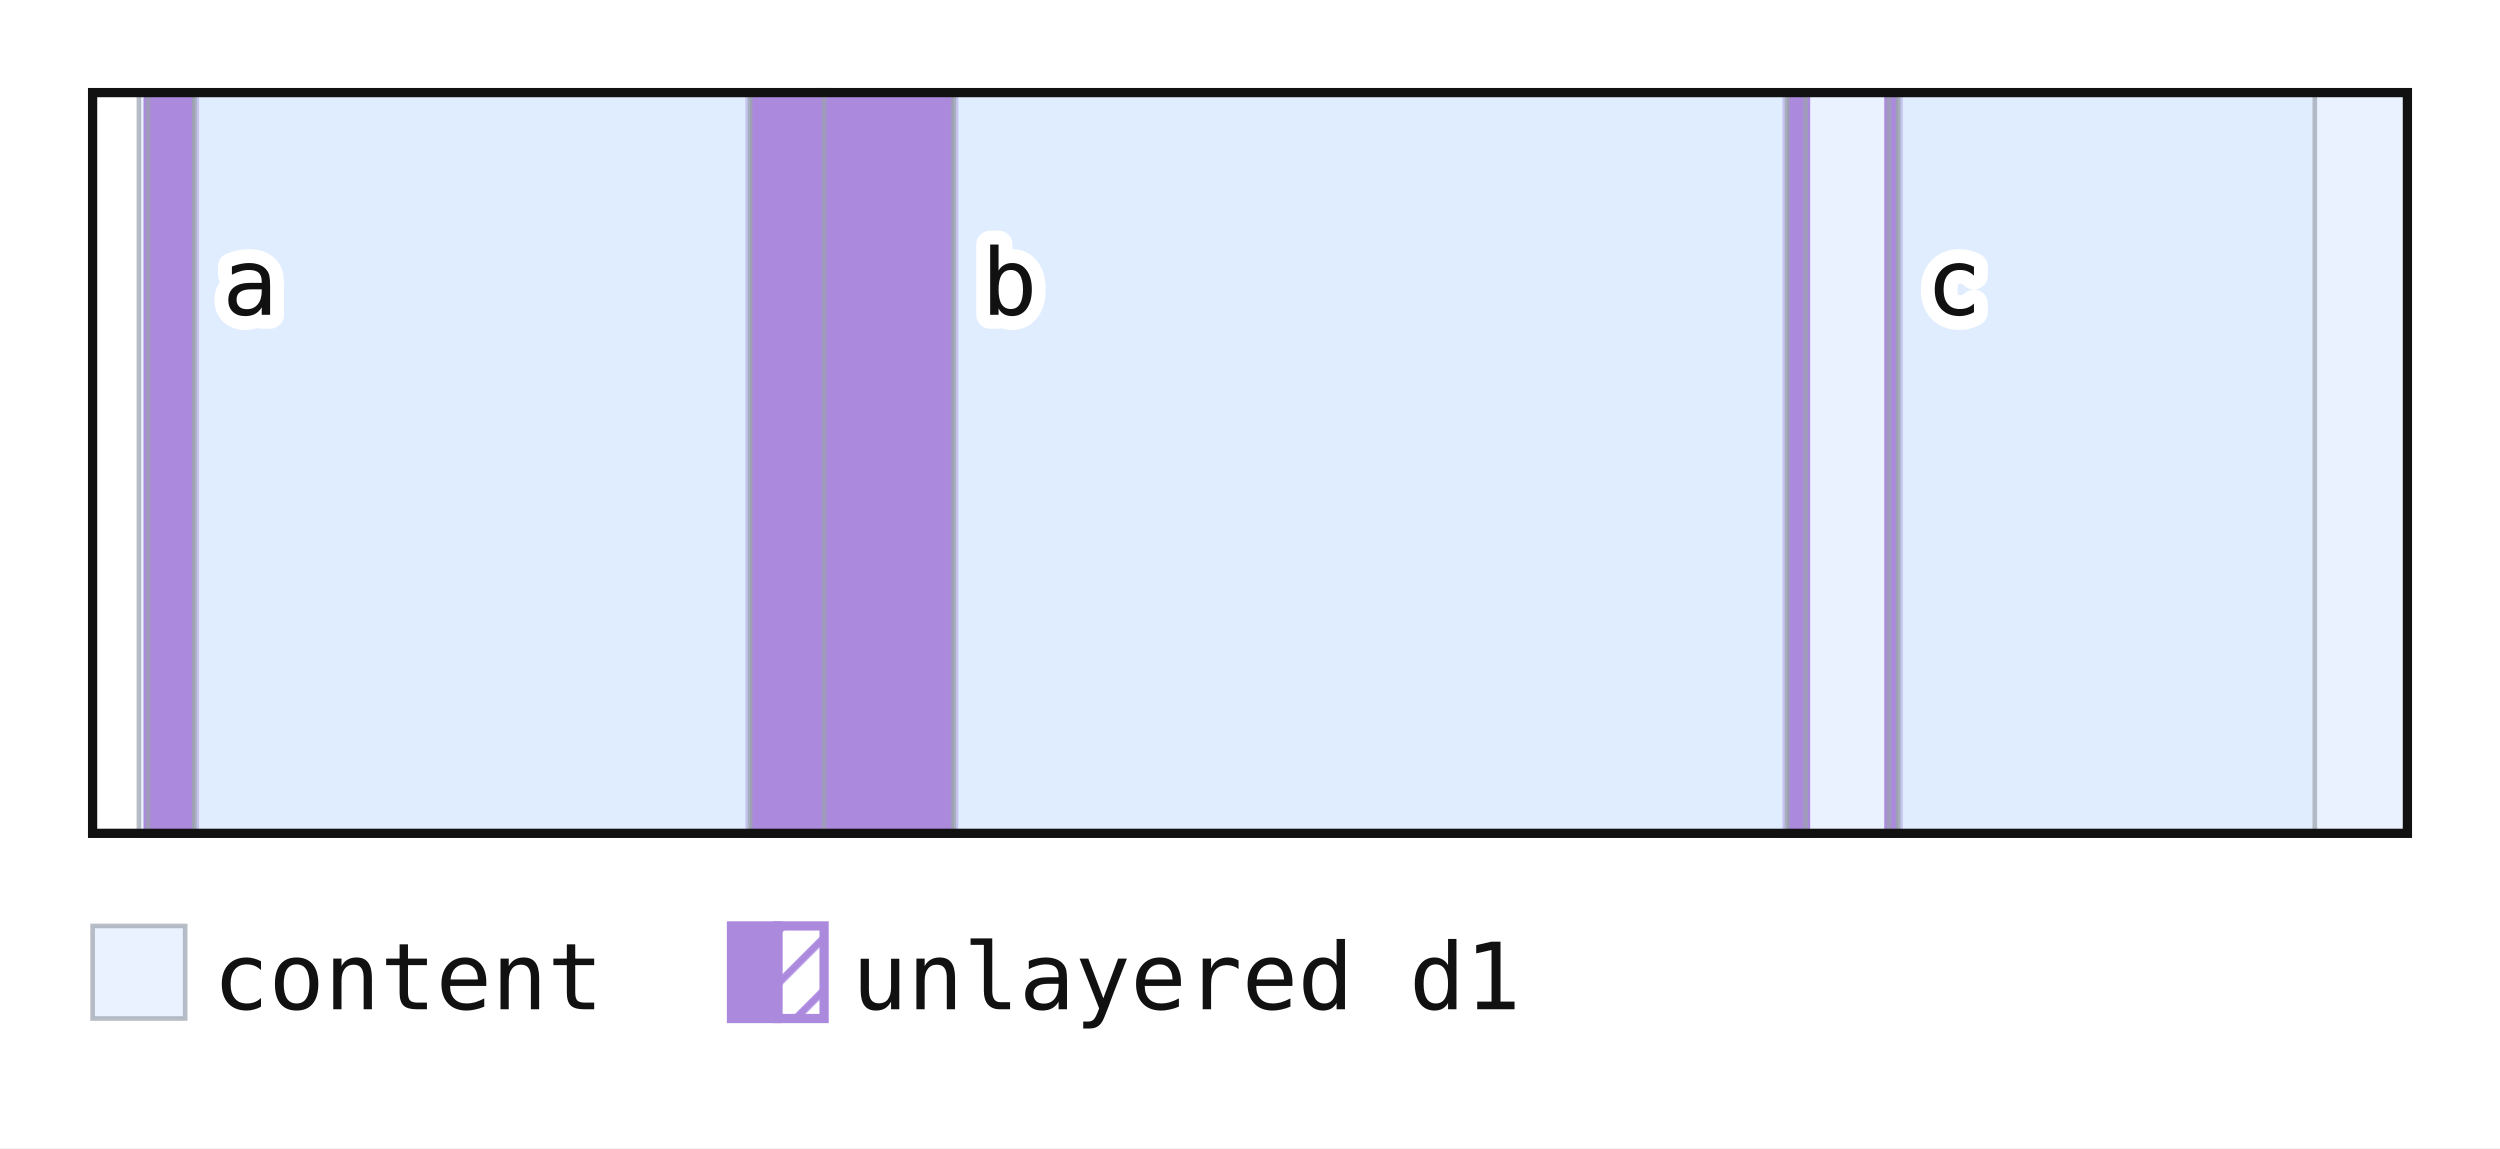
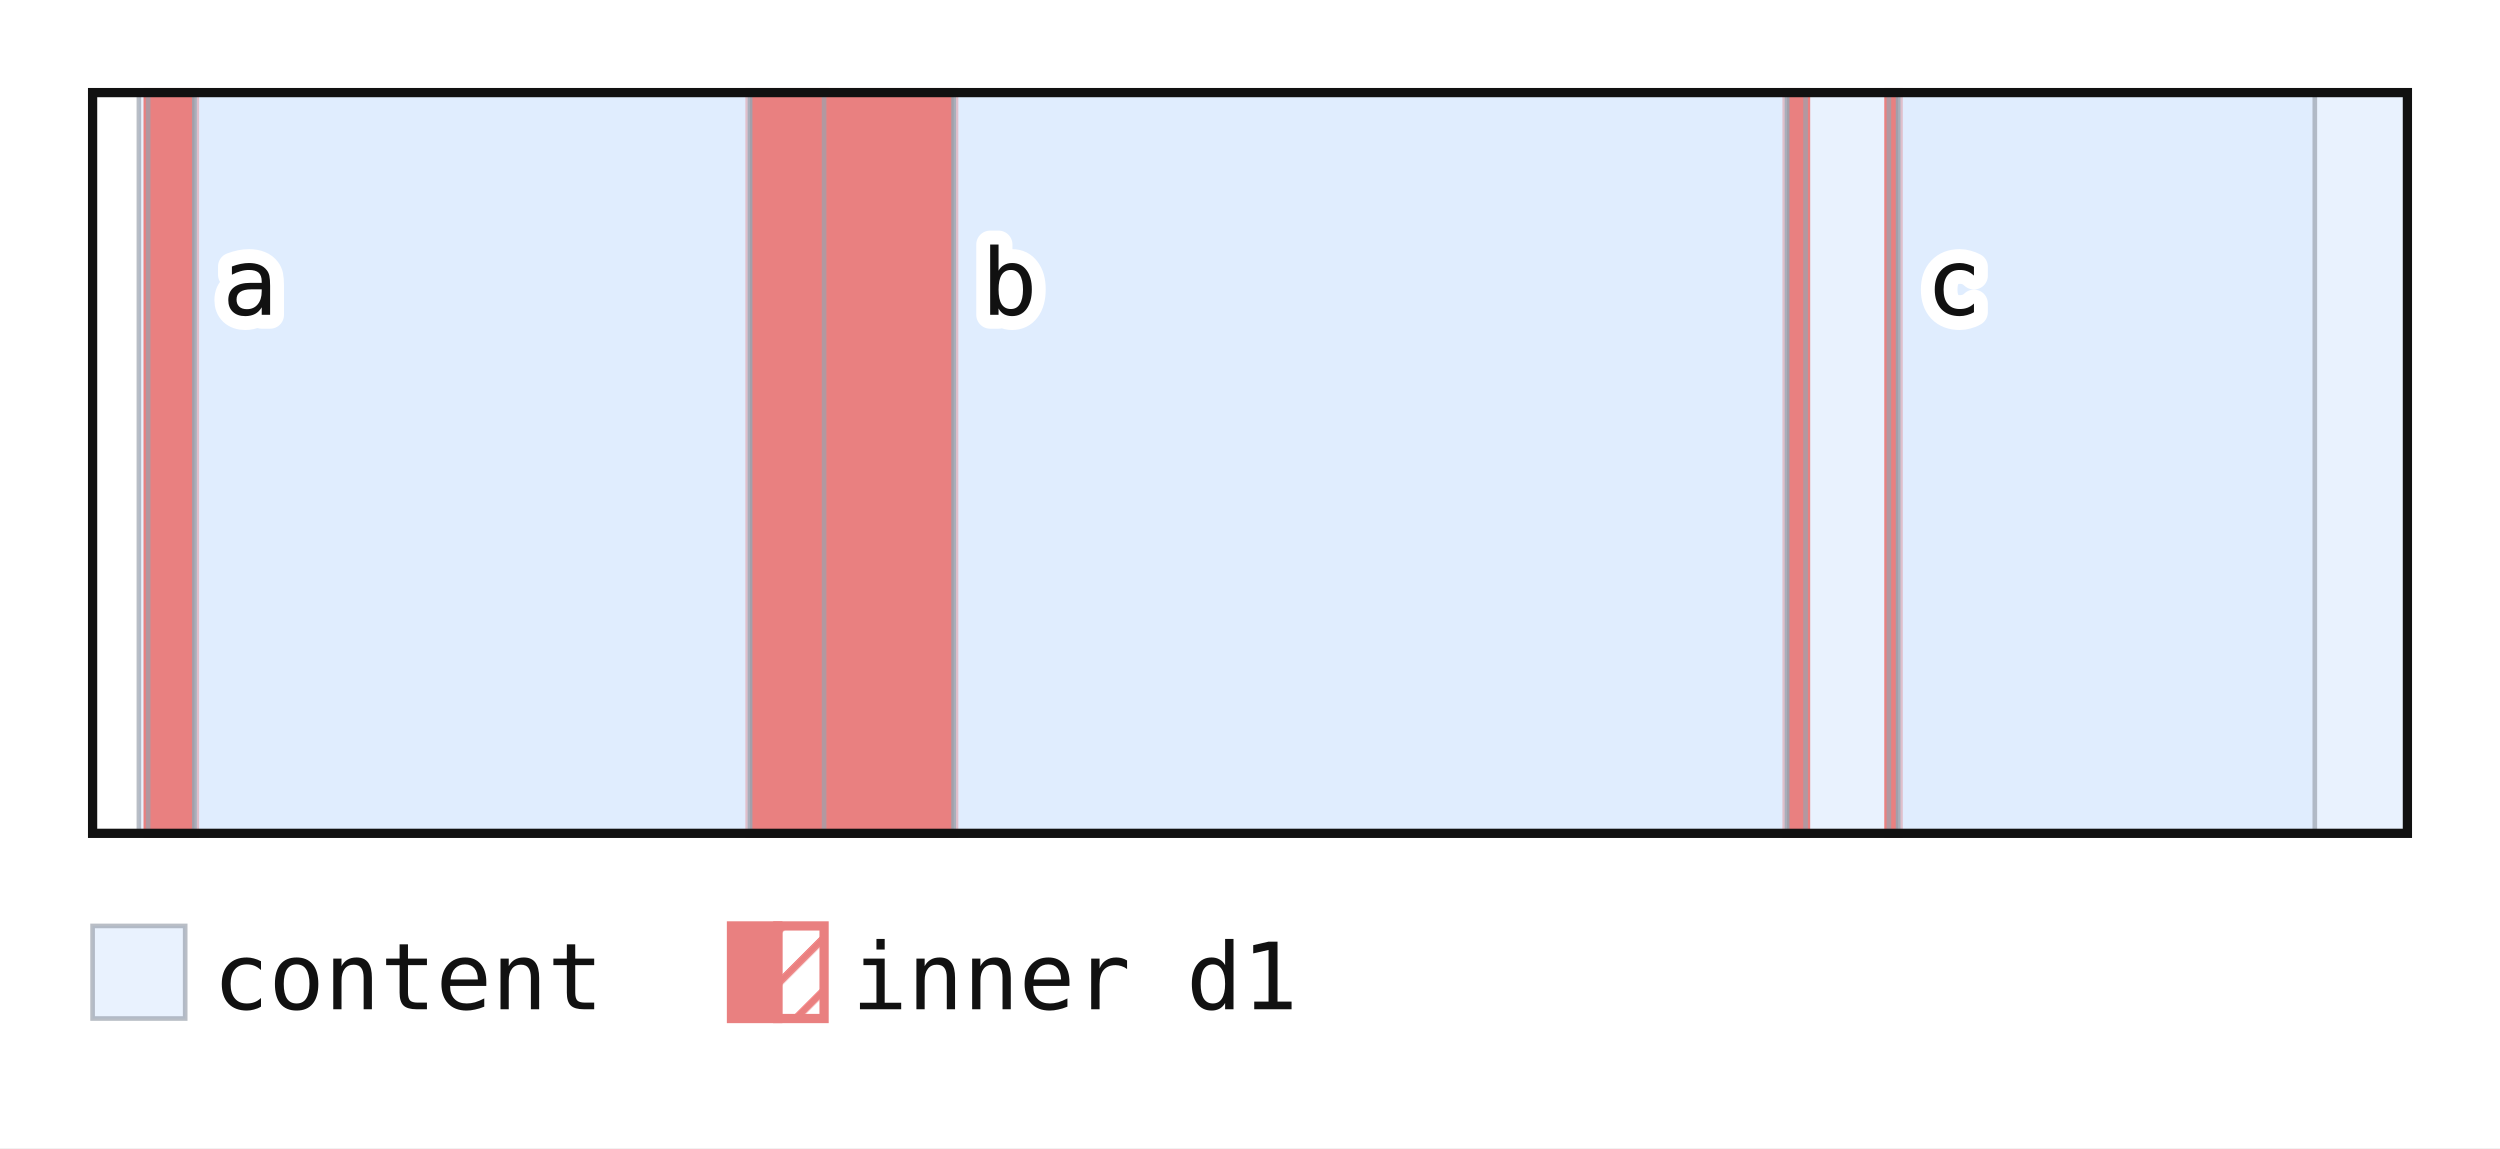
<svg xmlns="http://www.w3.org/2000/svg" viewBox="-10 -10 270 124" font-family="monospace" font-size="10">
  <defs>
-     <pattern id="hatch-u1" patternUnits="userSpaceOnUse" width="4" height="4" patternTransform="rotate(45)">
-       <line x1="0" y1="0" x2="0" y2="4" stroke="#ab8add" stroke-width="1.6" />
+     <pattern id="hatch-i1" patternUnits="userSpaceOnUse" width="4" height="4" patternTransform="rotate(45)">
+       <line x1="0" y1="0" x2="0" y2="4" stroke="#e98080" stroke-width="1.6" />
    </pattern>
  </defs>
  <rect x="-10" y="-10" width="270" height="124" fill="#ffffff" />
  <rect x="5" y="0" width="245" height="80" fill="#dbeafe" fill-opacity="0.6" stroke="#9ca3af" stroke-width="0.5" stroke-opacity="0.7" />
-   <rect x="71" y="0" width="8" height="80" fill="url(#hatch-u1)" stroke="#ab8add" stroke-width="1" />
-   <rect x="71" y="0" width="8" height="80" fill="#ab8add" stroke="#9ca3af" stroke-width="0.5" stroke-opacity="0.7" />
-   <rect x="6" y="0" width="5" height="80" fill="url(#hatch-u1)" stroke="#ab8add" stroke-width="1" />
-   <rect x="6" y="0" width="5" height="80" fill="#ab8add" stroke="#9ca3af" stroke-width="0.5" stroke-opacity="0.7" />
+   <rect x="71" y="0" width="8" height="80" fill="url(#hatch-i1)" stroke="#e98080" stroke-width="1" />
+   <rect x="71" y="0" width="8" height="80" fill="#e98080" stroke="#9ca3af" stroke-width="0.5" stroke-opacity="0.7" />
+   <rect x="6" y="0" width="5" height="80" fill="url(#hatch-i1)" stroke="#e98080" stroke-width="1" />
+   <rect x="6" y="0" width="5" height="80" fill="#e98080" stroke="#9ca3af" stroke-width="0.5" stroke-opacity="0.7" />
  <rect x="11" y="0" width="60" height="80" fill="#dbeafe" fill-opacity="0.6" stroke="#9ca3af" stroke-width="0.5" stroke-opacity="0.7" />
  <text x="14" y="24" fill="#111111" stroke="#ffffff" stroke-width="3" stroke-linejoin="round" paint-order="stroke">a</text>
-   <rect x="183" y="0" width="2" height="80" fill="url(#hatch-u1)" stroke="#ab8add" stroke-width="1" />
-   <rect x="183" y="0" width="2" height="80" fill="#ab8add" stroke="#9ca3af" stroke-width="0.5" stroke-opacity="0.7" />
-   <rect x="79" y="0" width="14" height="80" fill="url(#hatch-u1)" stroke="#ab8add" stroke-width="1" />
-   <rect x="79" y="0" width="14" height="80" fill="#ab8add" stroke="#9ca3af" stroke-width="0.5" stroke-opacity="0.7" />
+   <rect x="183" y="0" width="2" height="80" fill="url(#hatch-i1)" stroke="#e98080" stroke-width="1" />
+   <rect x="183" y="0" width="2" height="80" fill="#e98080" stroke="#9ca3af" stroke-width="0.5" stroke-opacity="0.7" />
+   <rect x="79" y="0" width="14" height="80" fill="url(#hatch-i1)" stroke="#e98080" stroke-width="1" />
+   <rect x="79" y="0" width="14" height="80" fill="#e98080" stroke="#9ca3af" stroke-width="0.5" stroke-opacity="0.7" />
  <rect x="93" y="0" width="90" height="80" fill="#dbeafe" fill-opacity="0.6" stroke="#9ca3af" stroke-width="0.5" stroke-opacity="0.7" />
  <text x="96" y="24" fill="#111111" stroke="#ffffff" stroke-width="3" stroke-linejoin="round" paint-order="stroke">b</text>
-   <rect x="194" y="0" width="1" height="80" fill="url(#hatch-u1)" stroke="#ab8add" stroke-width="1" />
-   <rect x="194" y="0" width="1" height="80" fill="#ab8add" stroke="#9ca3af" stroke-width="0.5" stroke-opacity="0.7" />
+   <rect x="194" y="0" width="1" height="80" fill="url(#hatch-i1)" stroke="#e98080" stroke-width="1" />
+   <rect x="194" y="0" width="1" height="80" fill="#e98080" stroke="#9ca3af" stroke-width="0.5" stroke-opacity="0.7" />
  <rect x="195" y="0" width="45" height="80" fill="#dbeafe" fill-opacity="0.6" stroke="#9ca3af" stroke-width="0.5" stroke-opacity="0.7" />
  <text x="198" y="24" fill="#111111" stroke="#ffffff" stroke-width="3" stroke-linejoin="round" paint-order="stroke">c</text>
  <rect x="0" y="90" width="10" height="10" fill="#dbeafe" fill-opacity="0.6" stroke="#9ca3af" stroke-width="0.5" stroke-opacity="0.7" />
  <text x="13" y="99" fill="#111111" stroke="#ffffff" stroke-width="3" stroke-linejoin="round" paint-order="stroke">content</text>
-   <rect x="69" y="90" width="5" height="10" fill="#ab8add" stroke="#ab8add" stroke-width="1" />
-   <rect x="74" y="90" width="5" height="10" fill="url(#hatch-u1)" stroke="#ab8add" stroke-width="1" />
-   <text x="82" y="99" fill="#111111" stroke="#ffffff" stroke-width="3" stroke-linejoin="round" paint-order="stroke">unlayered d1</text>
+   <rect x="69" y="90" width="5" height="10" fill="#e98080" stroke="#e98080" stroke-width="1" />
+   <rect x="74" y="90" width="5" height="10" fill="url(#hatch-i1)" stroke="#e98080" stroke-width="1" />
+   <text x="82" y="99" fill="#111111" stroke="#ffffff" stroke-width="3" stroke-linejoin="round" paint-order="stroke">inner d1</text>
  <rect x="0" y="0" width="250" height="80" fill="none" stroke="#111111" stroke-width="1" />
</svg>
